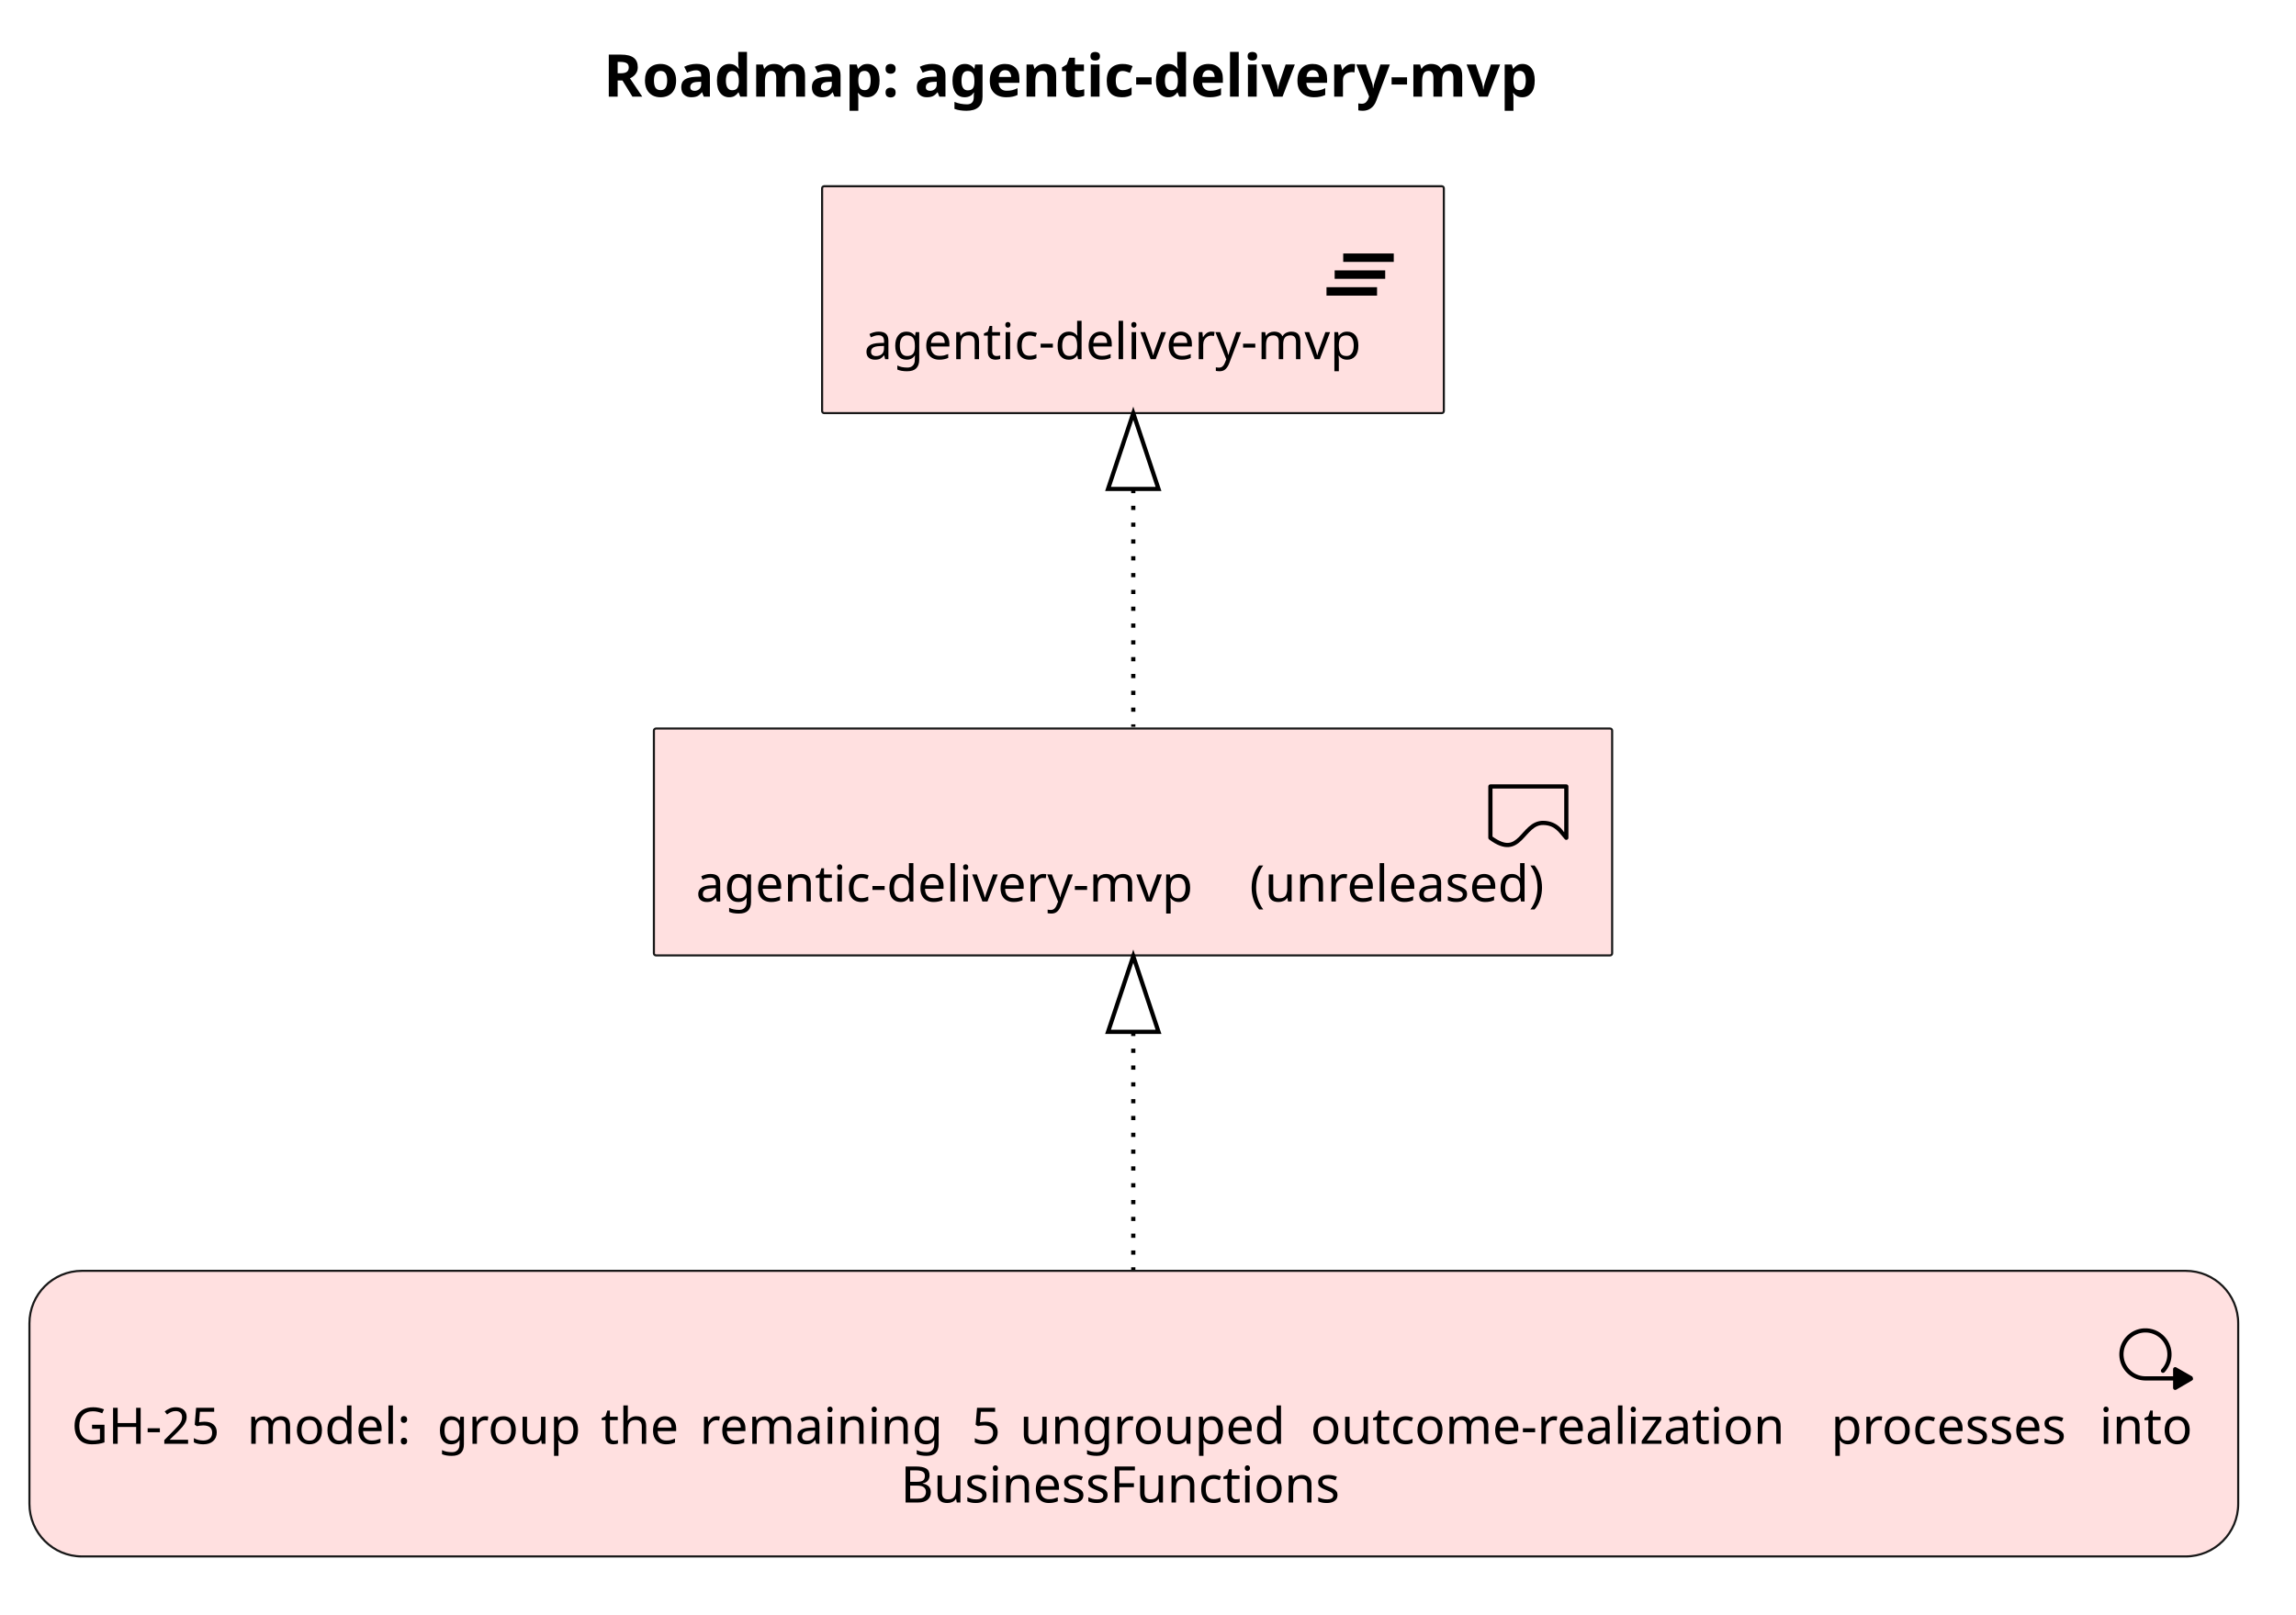
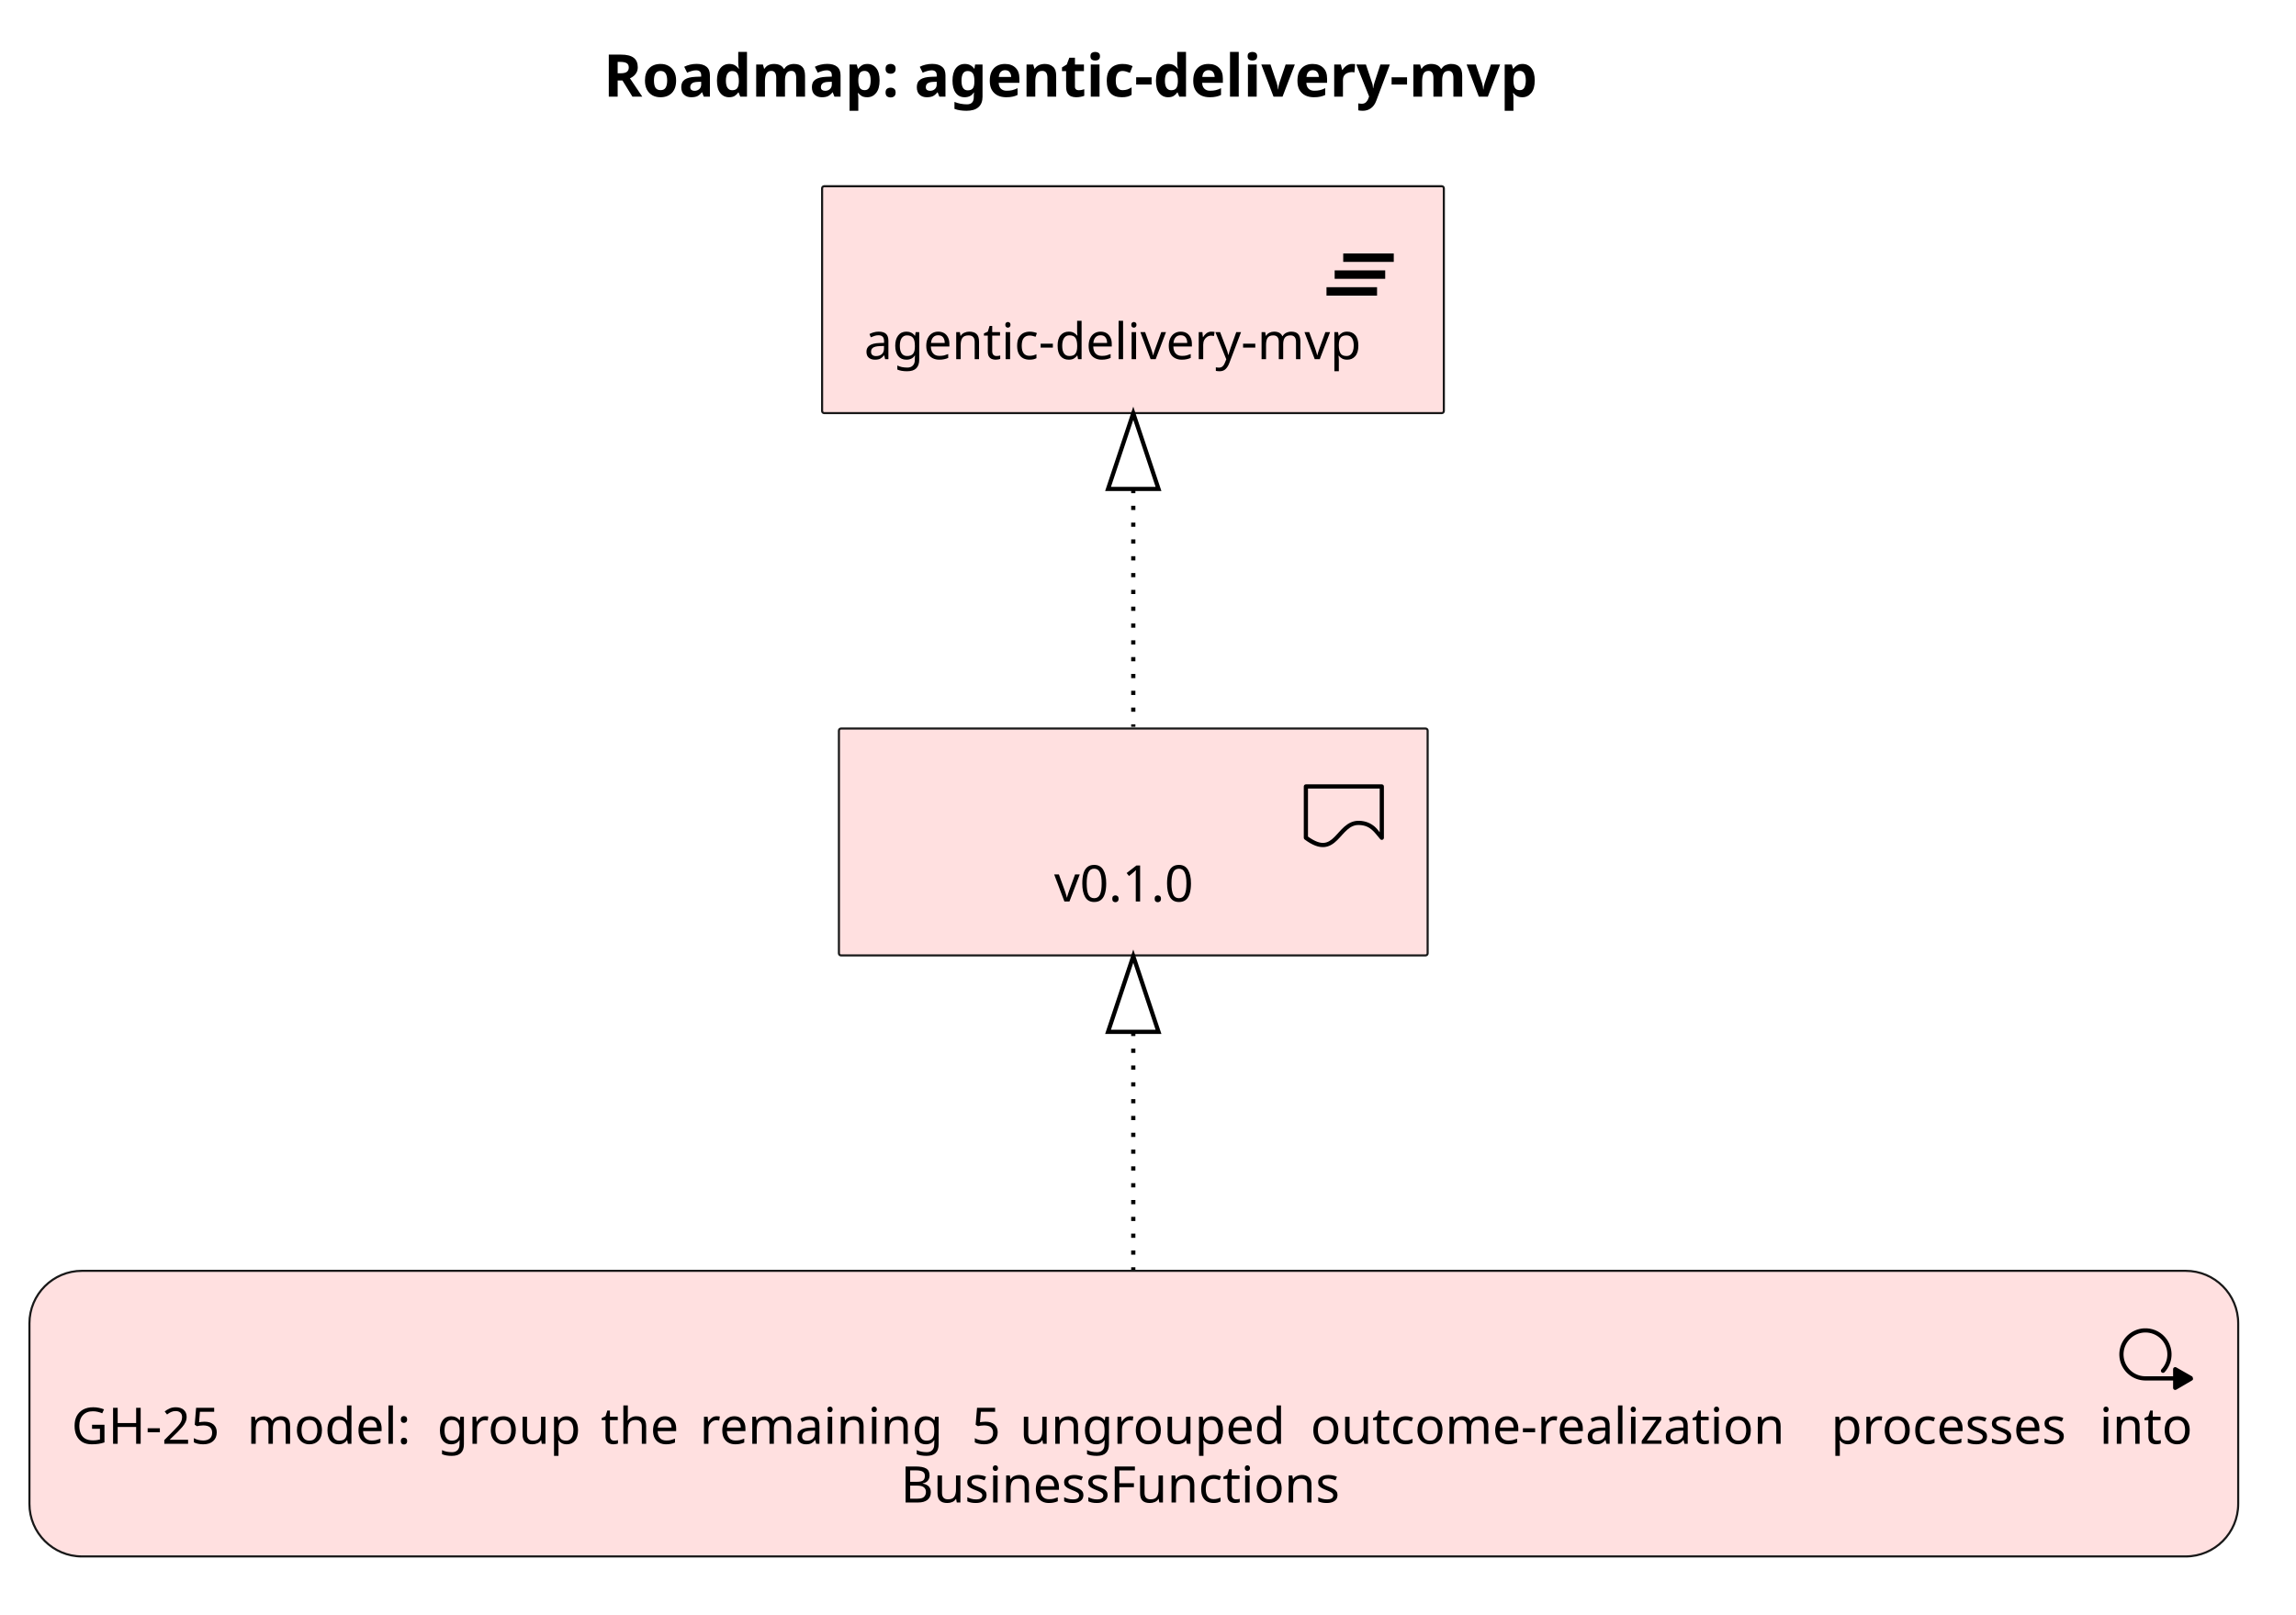
<svg xmlns="http://www.w3.org/2000/svg" version="1.1" data-diagram-type="DESCRIPTION" style="width:546px;height:384px;background:#FFFFFF;" width="546px" height="384px" viewBox="0 0 546 384" zoomAndPan="magnify" preserveAspectRatio="none" contentStyleType="text/css">
  <defs />
  <g font-family="sans-serif" lengthAdjust="spacing">
    <g class="title" data-source-line="3">
      <text x="143.507" y="22.995" fill="#000" font-size="14" textLength="252.239" font-weight="700">Roadmap: agentic-delivery-mvp</text>
    </g>
-     <g class="entity" data-qualified-name="e_id4cc303f180c551" id="ent0001" data-source-line="314">
-       <rect x="155.5" y="173.297" width="227.879" height="53.969" fill="#FFE0E0" style="stroke:#181818;stroke-width:0.5;" rx="0.5" ry="0.5" />
-       <path d="M354.424,186.577 A0.5,0.5 0 0 0 353.924,187.077 L353.924,199.284 A0.5,0.5 0 0 0 354.125,199.686 C355.996,201.081 357.492,201.598 358.777,201.495 C360.063,201.392 361.043,200.671 361.881,199.846 C362.718,199.022 363.452,198.076 364.26,197.374 C365.068,196.671 365.908,196.212 367.055,196.245 C368.488,196.287 369.383,196.75 370.125,197.388 C370.867,198.025 371.435,198.86 372.103,199.616 A0.5,0.5 0 0 0 372.978,199.286 C372.981,196.837 372.978,187.077 372.978,187.077 A0.5,0.5 0 0 0 372.478,186.577 M354.924,187.577 L371.979,187.577 C371.979,188.234 371.98,194.724 371.979,197.975 C371.603,197.513 371.283,197.062 370.778,196.627 C369.905,195.877 368.732,195.292 367.084,195.244 C365.644,195.203 364.516,195.824 363.604,196.617 C362.691,197.411 361.949,198.376 361.18,199.133 C360.411,199.89 359.656,200.42 358.698,200.496 C357.782,200.569 356.566,200.178 354.924,199" fill="#000" />
-       <text x="165.5" y="214.436" fill="#000" font-size="12" textLength="127.852" font-family="Verdana">agentic-delivery-mvp</text>
-       <text x="293.352" y="214.436" fill="#000" font-size="12" font-family="Verdana"> </text>
-       <text x="297.166" y="214.436" fill="#000" font-size="12" textLength="76.213" font-family="Verdana">(unreleased)</text>
+     <g class="entity" data-qualified-name="e_id314ed2487dd05b" id="ent0001" data-source-line="314">
+       <rect x="199.5" y="173.297" width="140" height="53.969" fill="#FFE0E0" style="stroke:#181818;stroke-width:0.5;" rx="0.5" ry="0.5" />
+       <path d="M310.545,186.577 A0.5,0.5 0 0 0 310.045,187.077 L310.045,199.284 A0.5,0.5 0 0 0 310.246,199.686 C312.117,201.081 313.613,201.598 314.898,201.495 C316.184,201.392 317.164,200.671 318.002,199.846 C318.84,199.022 319.573,198.076 320.381,197.374 C321.189,196.671 322.029,196.212 323.176,196.245 C324.609,196.287 325.504,196.75 326.246,197.388 C326.988,198.025 327.556,198.86 328.225,199.616 A0.5,0.5 0 0 0 329.1,199.286 C329.103,196.837 329.1,187.077 329.1,187.077 A0.5,0.5 0 0 0 328.6,186.577 M311.045,187.577 L328.1,187.577 C328.1,188.234 328.102,194.724 328.1,197.975 C327.724,197.513 327.405,197.062 326.899,196.627 C326.026,195.877 324.853,195.292 323.205,195.244 C321.765,195.203 320.638,195.824 319.725,196.617 C318.812,197.411 318.07,198.376 317.301,199.133 C316.532,199.89 315.777,200.42 314.819,200.496 C313.903,200.569 312.687,200.178 311.045,199" fill="#000" />
+       <text x="250.683" y="214.436" fill="#000" font-size="12" textLength="37.635" font-family="Verdana">v0.1.0</text>
    </g>
    <g class="entity" data-qualified-name="e_idc934b858568255" id="ent0002" data-source-line="320">
      <rect x="195.5" y="44.297" width="147.852" height="53.969" fill="#FFE0E0" style="stroke:#181818;stroke-width:0.5;" rx="0.5" ry="0.5" />
      <path d="M319.425,60.297 L319.425,62.297 L331.444,62.297 L331.444,60.297 M317.389,64.318 L317.389,66.318 L329.409,66.318 L329.409,64.318 M315.448,68.318 L315.448,70.319 L327.469,70.319 L327.469,68.318" fill="#000" />
      <text x="205.5" y="85.436" fill="#000" font-size="12" textLength="127.852" font-family="Verdana">agentic-delivery-mvp</text>
    </g>
    <g class="entity" data-qualified-name="e_idd1979fe2c3d35b" id="ent0003" data-source-line="311">
      <rect x="7" y="302.297" width="525.254" height="67.938" fill="#FFE0E0" style="stroke:#181818;stroke-width:0.5;" rx="12.5" ry="12.5" />
      <path d="M510.561,315.977 C510.299,315.961 510.036,315.962 509.772,315.98 C509.07,316.028 508.366,316.197 507.692,316.494 C504.997,317.681 503.506,320.606 504.128,323.485 C504.742,326.329 507.254,328.364 510.154,328.384 A0.5,0.5 0 0 0 510.196,328.386 L516.774,328.386 L516.774,330.13 A0.5,0.5 0 0 0 517.528,330.56 L521.364,328.318 A0.5,0.5 0 0 0 521.427,328.166 A0.5,0.5 0 0 0 521.546,328.133 A0.5,0.5 0 0 0 521.503,327.978 A0.5,0.5 0 0 0 521.402,327.607 A0.5,0.5 0 0 0 521.358,327.451 L517.522,325.263 A0.5,0.5 0 0 0 516.774,325.697 L516.774,327.386 L510.299,327.386 A0.5,0.5 0 0 0 510.249,327.384 C507.773,327.409 505.627,325.696 505.104,323.275 C504.582,320.854 505.83,318.407 508.096,317.408 C510.363,316.409 513.01,317.141 514.444,319.16 C515.878,321.179 515.696,323.919 514.007,325.73 A0.5,0.5 0 0 0 514.03,326.437 A0.5,0.5 0 0 0 514.737,326.412 C516.747,324.258 516.966,320.981 515.261,318.58 C514.142,317.004 512.393,316.086 510.561,315.977" fill="#000" />
      <text x="17" y="343.436" fill="#000" font-size="12" textLength="37.922" font-family="Verdana">GH-25</text>
      <text x="54.922" y="343.436" fill="#000" font-size="12" font-family="Verdana"> </text>
      <text x="58.736" y="343.436" fill="#000" font-size="12" textLength="41.408" font-family="Verdana">model:</text>
      <text x="100.145" y="343.436" fill="#000" font-size="12" font-family="Verdana"> </text>
      <text x="103.959" y="343.436" fill="#000" font-size="12" textLength="35.115" font-family="Verdana">group</text>
      <text x="139.074" y="343.436" fill="#000" font-size="12" font-family="Verdana"> </text>
      <text x="142.889" y="343.436" fill="#000" font-size="12" textLength="19.693" font-family="Verdana">the</text>
      <text x="162.582" y="343.436" fill="#000" font-size="12" font-family="Verdana"> </text>
      <text x="166.396" y="343.436" fill="#000" font-size="12" textLength="60.855" font-family="Verdana">remaining</text>
      <text x="227.252" y="343.436" fill="#000" font-size="12" font-family="Verdana"> </text>
      <text x="231.066" y="343.436" fill="#000" font-size="12" font-family="Verdana">5</text>
      <text x="238.701" y="343.436" fill="#000" font-size="12" font-family="Verdana"> </text>
      <text x="242.516" y="343.436" fill="#000" font-size="12" textLength="65.326" font-family="Verdana">ungrouped</text>
      <text x="307.842" y="343.436" fill="#000" font-size="12" font-family="Verdana"> </text>
      <text x="311.656" y="343.436" fill="#000" font-size="12" textLength="119.971" font-family="Verdana">outcome-realization</text>
      <text x="431.627" y="343.436" fill="#000" font-size="12" font-family="Verdana"> </text>
      <text x="435.441" y="343.436" fill="#000" font-size="12" textLength="60.012" font-family="Verdana">processes</text>
      <text x="495.453" y="343.436" fill="#000" font-size="12" font-family="Verdana"> </text>
      <text x="499.268" y="343.436" fill="#000" font-size="12" textLength="22.986" font-family="Verdana">into</text>
      <text x="214.194" y="357.404" fill="#000" font-size="12" textLength="110.865" font-family="Verdana">BusinessFunctions</text>
    </g>
    <g class="link" data-entity-1="ent0002" data-entity-2="ent0001" id="lnk5" data-source-line="349" data-link-type="extension">
-       <path d="M269.5,116.307 C269.5,138.077 269.5,151.007 269.5,172.887" style="stroke:#000;stroke-width:1;stroke-dasharray:1,3;" fill="none" id="e_idc934b858568255-backto-e_id4cc303f180c551" />
+       <path d="M269.5,116.307 C269.5,138.077 269.5,151.007 269.5,172.887" style="stroke:#000;stroke-width:1;stroke-dasharray:1,3;" fill="none" id="e_idc934b858568255-backto-e_id314ed2487dd05b" />
      <polygon points="269.5,98.307,263.5,116.307,275.5,116.307,269.5,98.307" fill="none" style="stroke:#000;stroke-width:1;stroke-linejoin:miter;stroke-miterlimit:10;" />
      <text x="270.5" y="140.436" fill="#000" font-size="12" font-family="Verdana"> </text>
    </g>
    <g class="link" data-entity-1="ent0001" data-entity-2="ent0003" id="lnk7" data-source-line="349" data-link-type="extension">
-       <path d="M269.5,245.447 C269.5,266.777 269.5,279.037 269.5,302.067" style="stroke:#000;stroke-width:1;stroke-dasharray:1,3;" fill="none" id="e_id4cc303f180c551-backto-e_idd1979fe2c3d35b" />
+       <path d="M269.5,245.447 C269.5,266.777 269.5,279.037 269.5,302.067" style="stroke:#000;stroke-width:1;stroke-dasharray:1,3;" fill="none" id="e_id314ed2487dd05b-backto-e_idd1979fe2c3d35b" />
      <polygon points="269.5,227.447,263.5,245.447,275.5,245.447,269.5,227.447" fill="none" style="stroke:#000;stroke-width:1;stroke-linejoin:miter;stroke-miterlimit:10;" />
      <text x="270.5" y="269.436" fill="#000" font-size="12" font-family="Verdana"> </text>
    </g>
  </g>
</svg>
